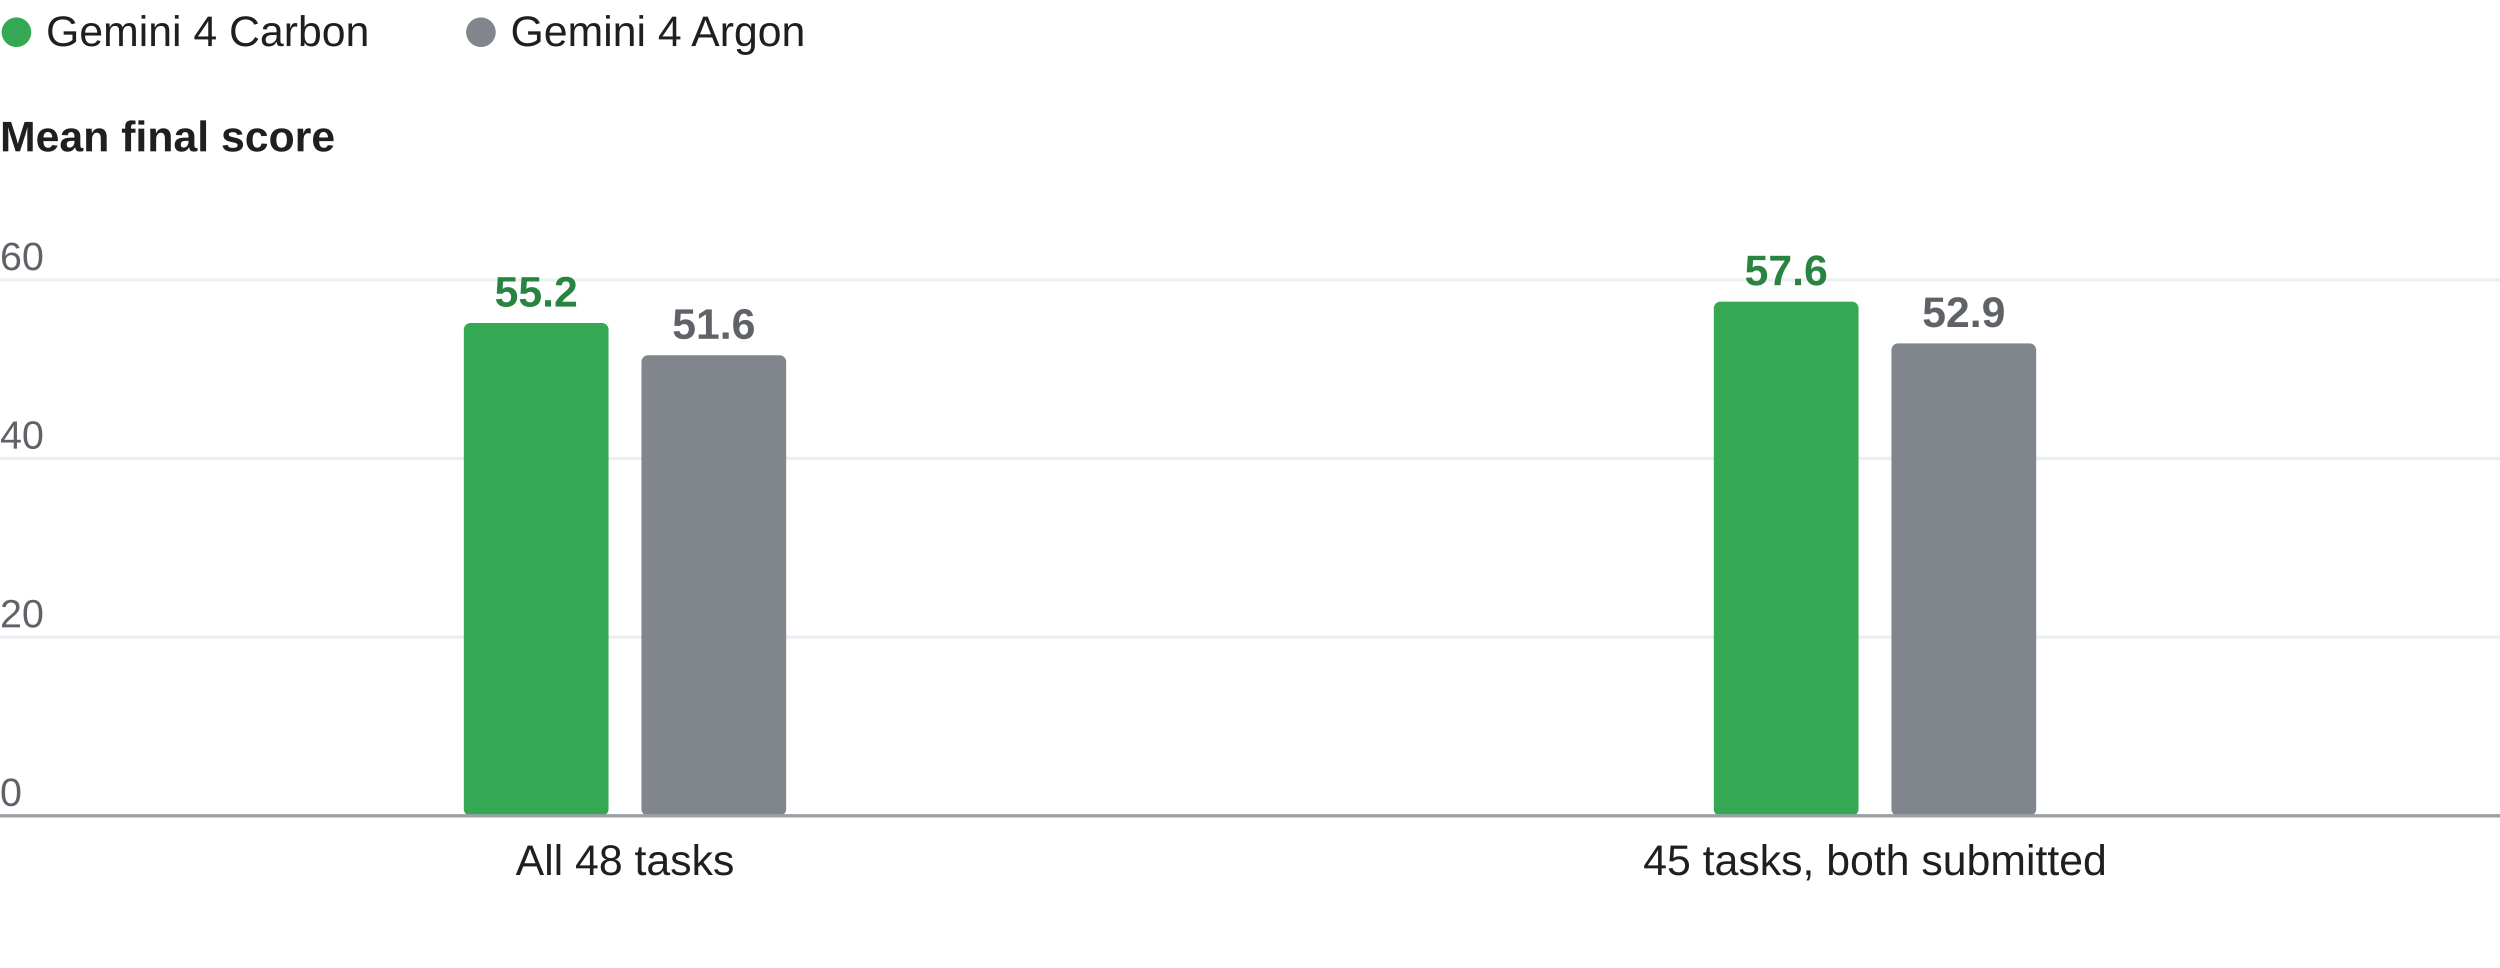
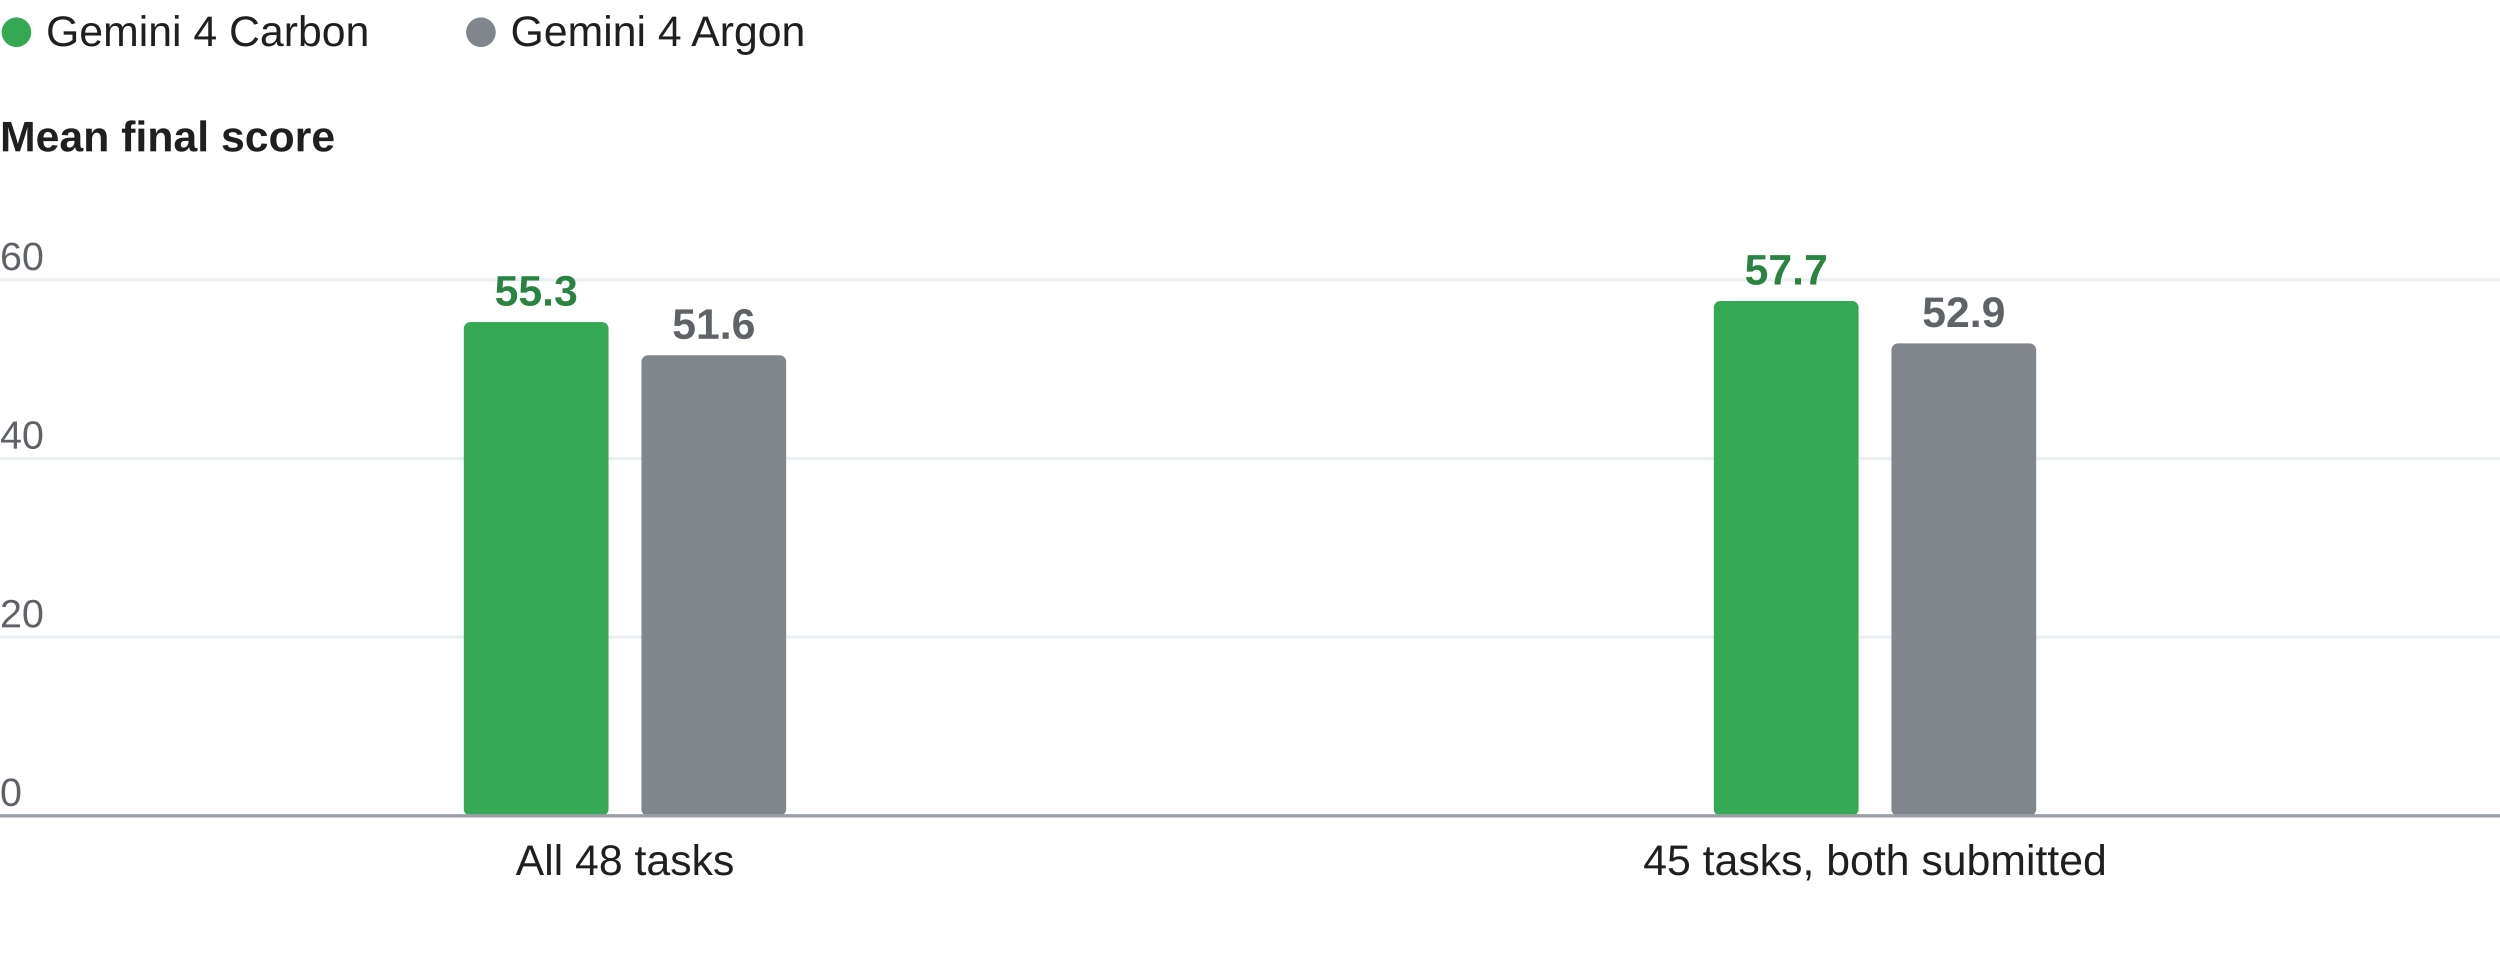
- <svg xmlns="http://www.w3.org/2000/svg" class="wide" viewBox="0 0 760 294" font-family="'Hanken Grotesk', 'Helvetica Neue', Arial, sans-serif" role="img" aria-label="Gemini 4 Carbon against Gemini 4 Argon, mean final score on All 48 tasks: Carbon 55.2, Argon 51.6; mean final score on 45 tasks, both submitted: Carbon 57.6, Argon 52.9.">
+ <svg xmlns="http://www.w3.org/2000/svg" class="wide" viewBox="0 0 760 294" font-family="'Hanken Grotesk', 'Helvetica Neue', Arial, sans-serif" role="img" aria-label="Gemini 4 Carbon against Gemini 4 Argon, mean final score on All 48 tasks: Carbon 55.3, Argon 51.6; mean final score on 45 tasks, both submitted: Carbon 57.7, Argon 52.9.">
  <circle cx="5.0" cy="9.8" r="4.5" fill="#34a853" />
  <text x="14.0" y="14.0" font-size="13" font-weight="500" fill="#1f1f1f">Gemini 4 Carbon</text>
  <circle cx="146.2" cy="9.8" r="4.5" fill="#80868b" />
  <text x="155.2" y="14.0" font-size="13" font-weight="500" fill="#1f1f1f">Gemini 4 Argon</text>
  <text x="0.0" y="46.0" font-size="13" font-weight="600" fill="#1f1f1f">Mean final score</text>
  <line x1="0.0" x2="760.0" y1="248.0" y2="248.0" stroke="#eceff1" stroke-width="1" />
  <text x="0.0" y="245.0" font-size="12" font-weight="400" fill="#5f6368">0</text>
  <line x1="0.0" x2="760.0" y1="193.7" y2="193.7" stroke="#eceff1" stroke-width="1" />
  <text x="0.0" y="190.7" font-size="12" font-weight="400" fill="#5f6368">20</text>
  <line x1="0.0" x2="760.0" y1="139.4" y2="139.4" stroke="#eceff1" stroke-width="1" />
  <text x="0.0" y="136.4" font-size="12" font-weight="400" fill="#5f6368">40</text>
  <line x1="0.0" x2="760.0" y1="85.1" y2="85.1" stroke="#eceff1" stroke-width="1" />
  <text x="0.0" y="82.1" font-size="12" font-weight="400" fill="#5f6368">60</text>
-   <rect x="141.0" y="98.2" width="44" height="149.8" rx="2" fill="#34a853" />
-   <text x="163.0" y="93.2" font-size="13" font-weight="600" fill="#298341" text-anchor="middle">55.2</text>
+   <rect x="141.0" y="97.9" width="44" height="150.1" rx="2" fill="#34a853" />
+   <text x="163.0" y="92.9" font-size="13" font-weight="600" fill="#298341" text-anchor="middle">55.3</text>
  <rect x="195.0" y="108.0" width="44" height="140.0" rx="2" fill="#80868b" />
  <text x="217.0" y="103.0" font-size="13" font-weight="600" fill="#5f6368" text-anchor="middle">51.6</text>
  <text x="190.0" y="266.0" font-size="13" font-weight="500" fill="#1f1f1f" text-anchor="middle">All 48 tasks</text>
-   <rect x="521.0" y="91.7" width="44" height="156.3" rx="2" fill="#34a853" />
-   <text x="543.0" y="86.7" font-size="13" font-weight="600" fill="#298341" text-anchor="middle">57.6</text>
+   <rect x="521.0" y="91.5" width="44" height="156.5" rx="2" fill="#34a853" />
+   <text x="543.0" y="86.5" font-size="13" font-weight="600" fill="#298341" text-anchor="middle">57.7</text>
  <rect x="575.0" y="104.4" width="44" height="143.6" rx="2" fill="#80868b" />
  <text x="597.0" y="99.4" font-size="13" font-weight="600" fill="#5f6368" text-anchor="middle">52.9</text>
  <text x="570.0" y="266.0" font-size="13" font-weight="500" fill="#1f1f1f" text-anchor="middle">45 tasks, both submitted</text>
  <line x1="0.0" x2="760.0" y1="248.0" y2="248.0" stroke="#9aa0a6" stroke-width="1" />
</svg>
